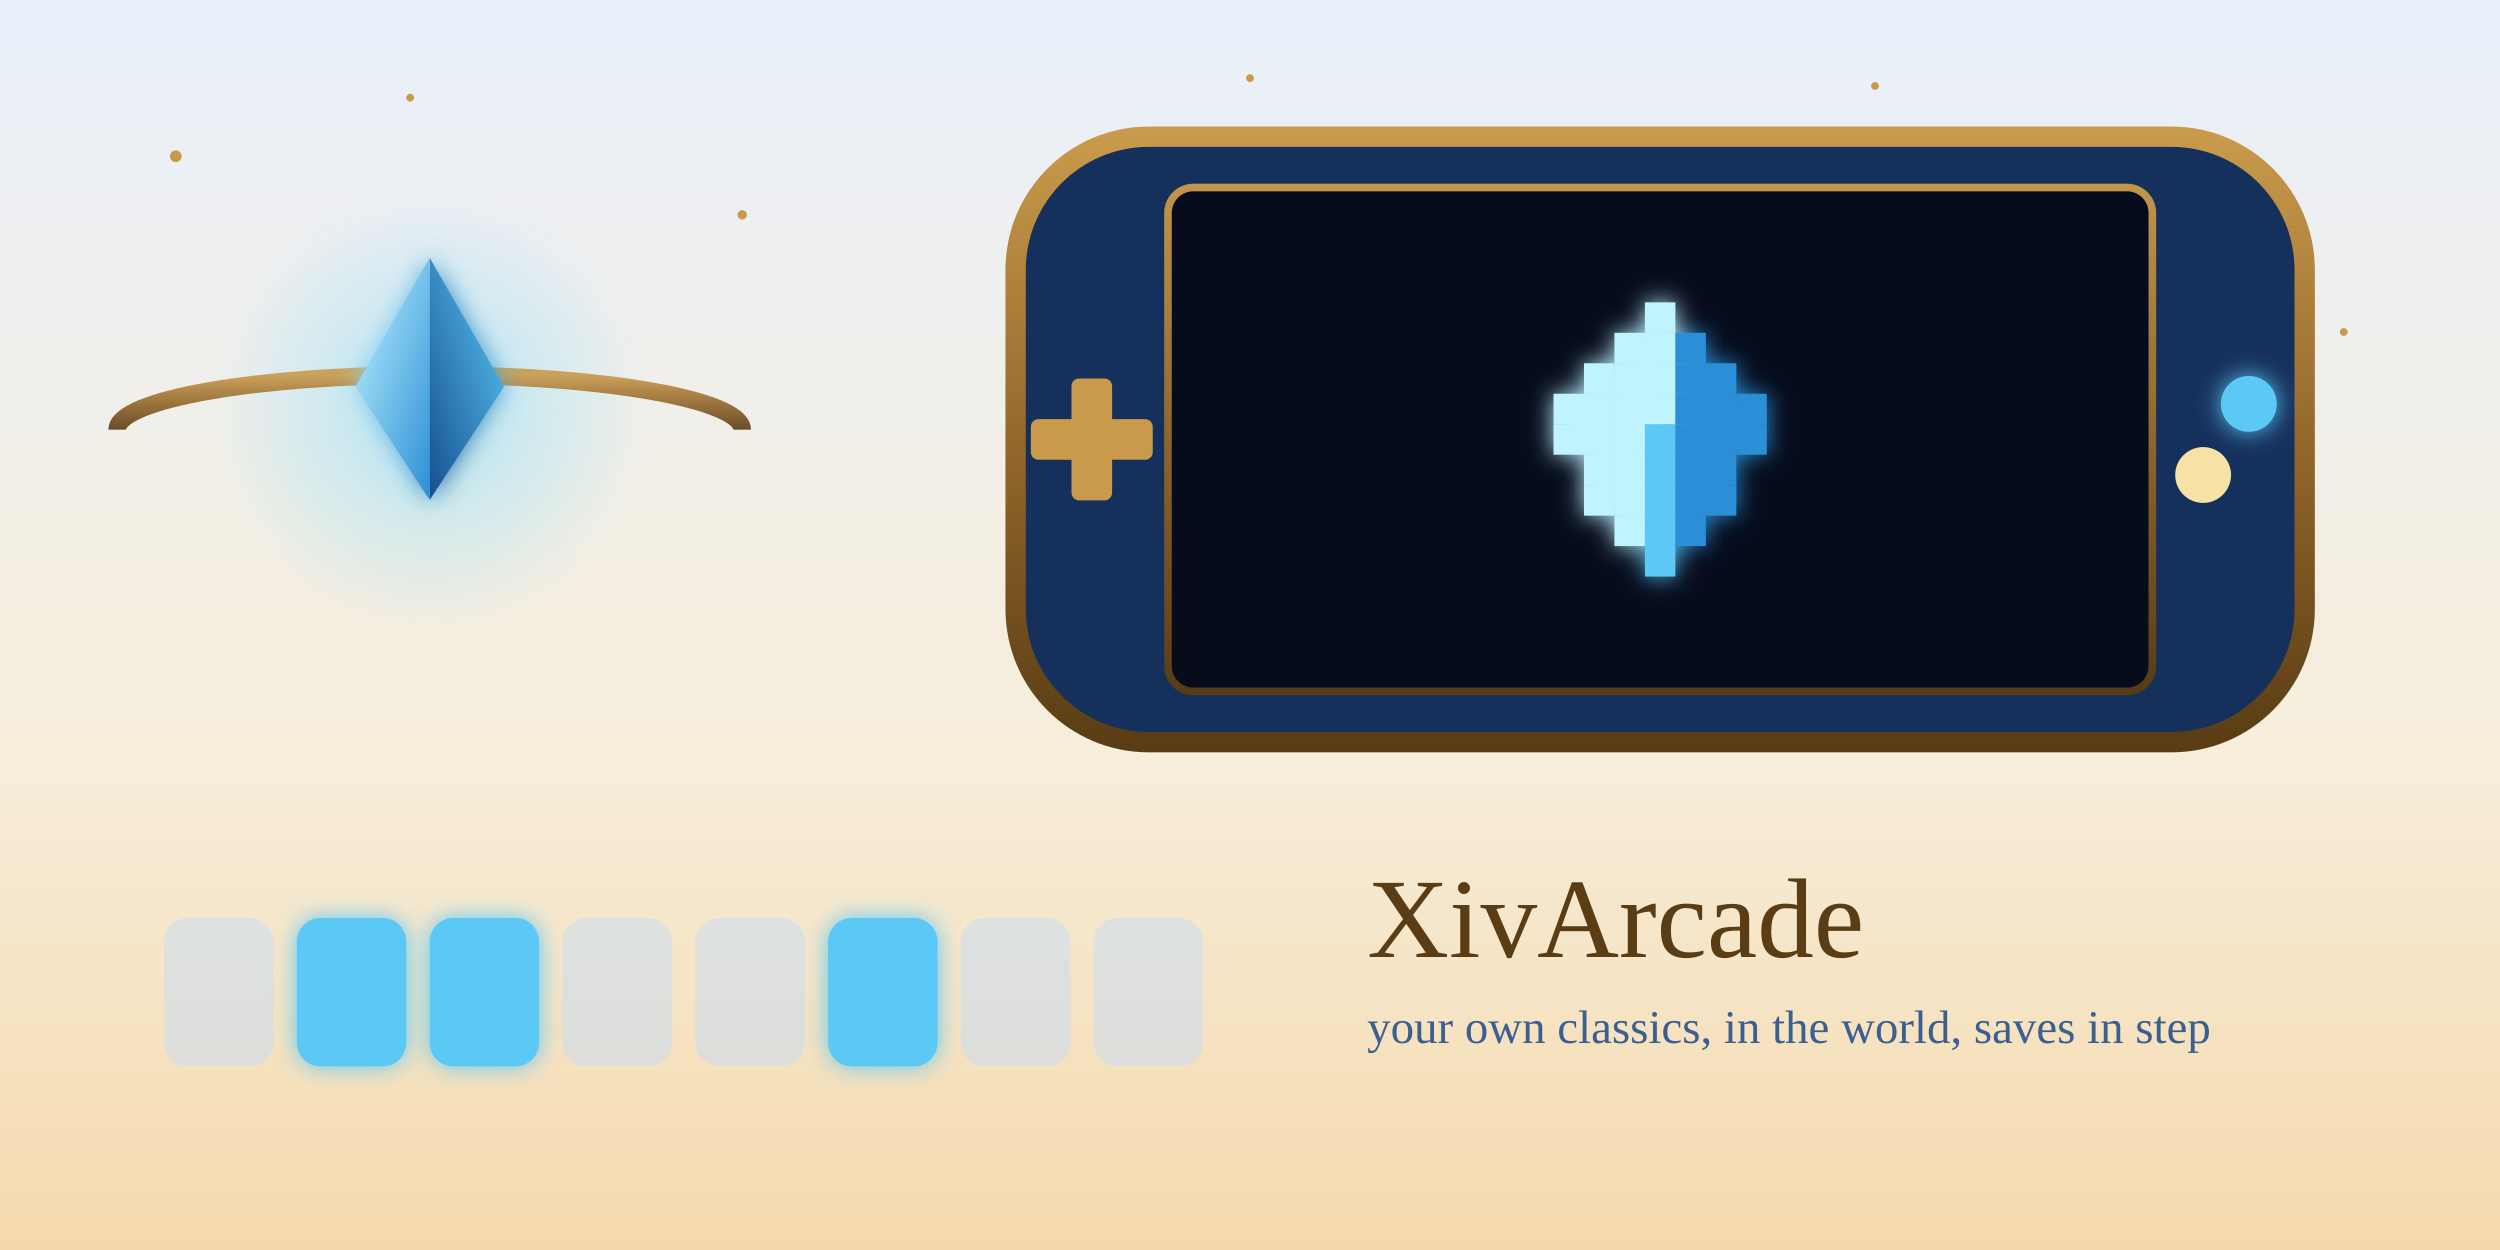
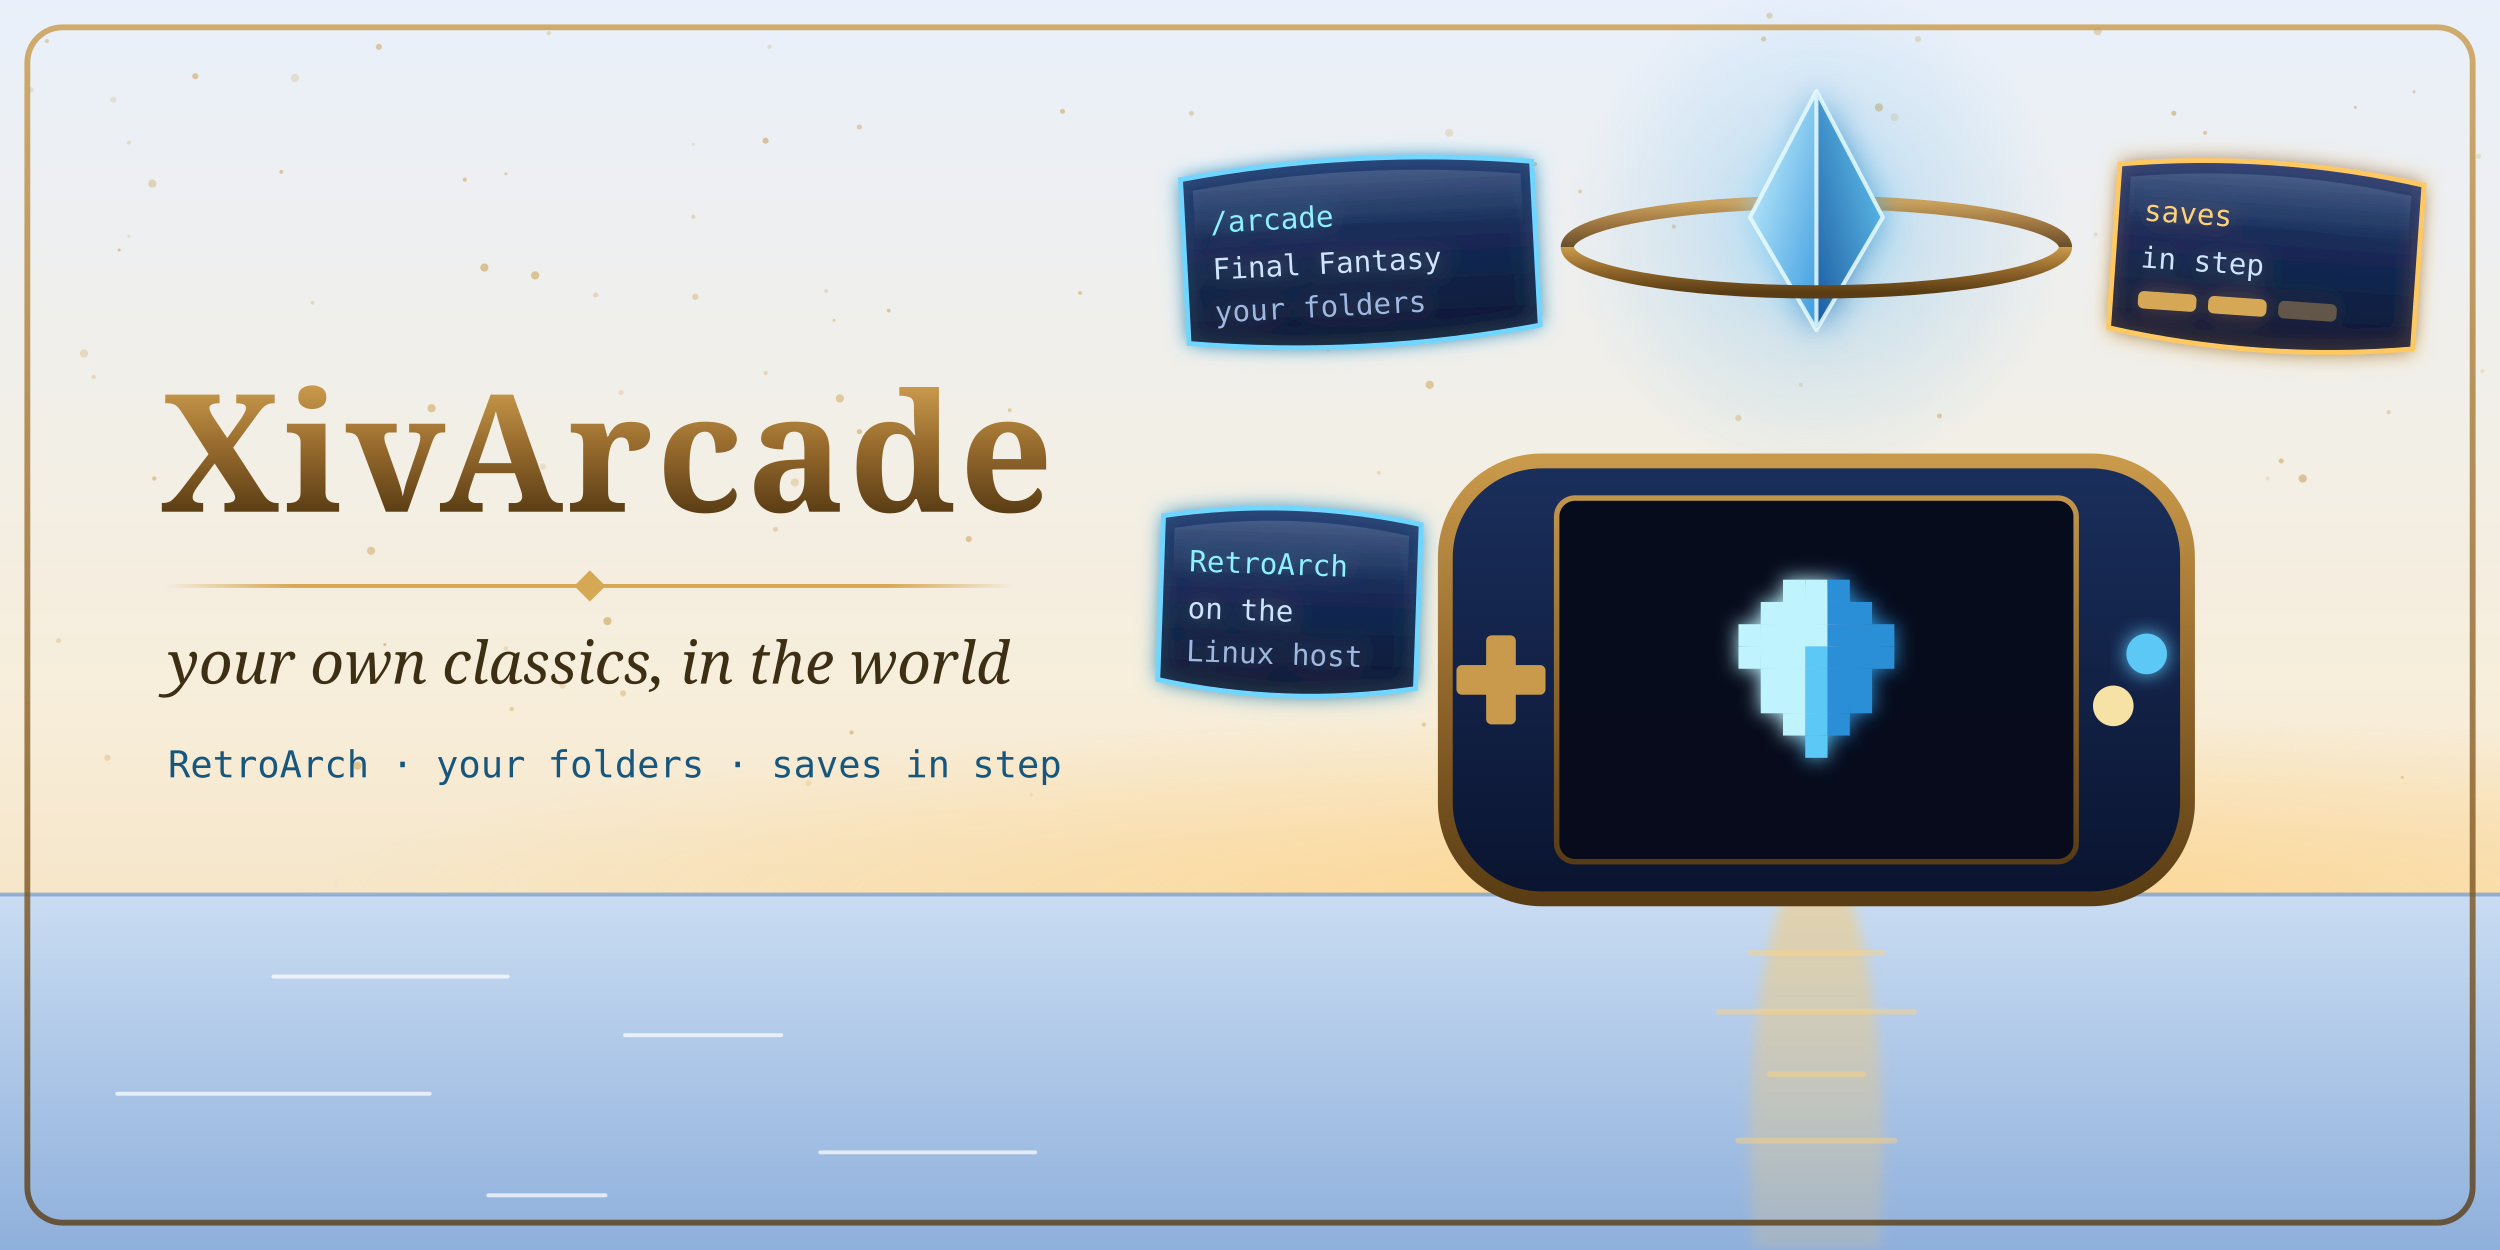
<svg xmlns="http://www.w3.org/2000/svg" width="1280" height="640" viewBox="0 0 1280 640">
  <defs>
-     <radialGradient id="bg" cx="50%" cy="36%" r="78%">
-       <stop offset="0" stop-color="#1f3564" />
-       <stop offset="0.55" stop-color="#0f1c3b" />
-       <stop offset="1" stop-color="#060b1a" />
-     </radialGradient>
    <linearGradient id="sky" x1="0" y1="0" x2="0" y2="1">
      <stop offset="0" stop-color="#e9f0fb" />
-       <stop offset="0.6" stop-color="#f7eedb" />
+       <stop offset="0.55" stop-color="#f7eedb" />
      <stop offset="1" stop-color="#f5d9ac" />
    </linearGradient>
+     <linearGradient id="sea" x1="0" y1="0" x2="0" y2="1">
+       <stop offset="0" stop-color="#c9dcf2" />
+       <stop offset="1" stop-color="#8fb0dc" />
+     </linearGradient>
+     <radialGradient id="horizon" cx="72%" cy="100%" r="60%">
+       <stop offset="0" stop-color="#ffcf7a" stop-opacity="0.75" />
+       <stop offset="1" stop-color="#ffcf7a" stop-opacity="0" />
+     </radialGradient>
+     <radialGradient id="halo" cx="50%" cy="50%" r="50%">
+       <stop offset="0" stop-color="#8fe3ff" stop-opacity="0.55" />
+       <stop offset="0.45" stop-color="#4fb0f0" stop-opacity="0.18" />
+       <stop offset="1" stop-color="#4fb0f0" stop-opacity="0" />
+     </radialGradient>
    <linearGradient id="gold" x1="0" y1="0" x2="0" y2="1">
      <stop offset="0" stop-color="#c99a4b" />
      <stop offset="0.5" stop-color="#94682c" />
      <stop offset="1" stop-color="#5a3d14" />
    </linearGradient>
-     <linearGradient id="cL" x1="0" y1="0" x2="1" y2="1">
-       <stop offset="0" stop-color="#bff4ff" />
-       <stop offset="1" stop-color="#2c8fd6" />
-     </linearGradient>
-     <linearGradient id="cR" x1="1" y1="0" x2="0" y2="1">
-       <stop offset="0" stop-color="#5cc8f5" />
-       <stop offset="1" stop-color="#16508f" />
-     </linearGradient>
-     <linearGradient id="screen" x1="0" y1="0" x2="0" y2="1">
-       <stop offset="0" stop-color="#1a2f5c" />
-       <stop offset="1" stop-color="#0a1430" />
-     </linearGradient>
-     <radialGradient id="halo" cx="50%" cy="50%" r="50%">
-       <stop offset="0" stop-color="#7fdcff" stop-opacity="0.55" />
-       <stop offset="1" stop-color="#7fdcff" stop-opacity="0" />
-     </radialGradient>
-     <filter id="glow" x="-60%" y="-60%" width="220%" height="220%">
-       <feGaussianBlur stdDeviation="6" result="b" />
+     <linearGradient id="goldX" x1="0" y1="0" x2="1" y2="0">
+       <stop offset="0" stop-color="#8a6128" />
+       <stop offset="0.35" stop-color="#f6e2a4" />
+       <stop offset="1" stop-color="#9a6e2e" />
+     </linearGradient>
+     <linearGradient id="goldH" gradientUnits="userSpaceOnUse" x1="84" y1="0" x2="520" y2="0">
+       <stop offset="0" stop-color="#d6a854" stop-opacity="0" />
+       <stop offset="0.15" stop-color="#d6a854" />
+       <stop offset="0.85" stop-color="#d6a854" />
+       <stop offset="1" stop-color="#d6a854" stop-opacity="0" />
+     </linearGradient>
+     <linearGradient id="fA" x1="0" y1="0" x2="1" y2="1">
+       <stop offset="0" stop-color="#d4f7ff" />
+       <stop offset="1" stop-color="#3a9be0" />
+     </linearGradient>
+     <linearGradient id="fB" x1="1" y1="0" x2="0" y2="1">
+       <stop offset="0" stop-color="#6cd0f8" />
+       <stop offset="1" stop-color="#1a5aa0" />
+     </linearGradient>
+     <linearGradient id="glass" x1="0" y1="0" x2="0" y2="1">
+       <stop offset="0" stop-color="#1c3a70" stop-opacity="0.9" />
+       <stop offset="1" stop-color="#071230" stop-opacity="0.9" />
+     </linearGradient>
+     <linearGradient id="glare" x1="0" y1="0" x2="0" y2="1">
+       <stop offset="0" stop-color="#ffffff" stop-opacity="0.16" />
+       <stop offset="1" stop-color="#ffffff" stop-opacity="0" />
+     </linearGradient>
+     <linearGradient id="refl" x1="0" y1="0" x2="0" y2="1">
+       <stop offset="0" stop-color="#ffc861" stop-opacity="0.5" />
+       <stop offset="1" stop-color="#ffc861" stop-opacity="0" />
+     </linearGradient>
+     <radialGradient id="paper" cx="50%" cy="46%" r="60%">
+       <stop offset="0" stop-color="#fff6d8" />
+       <stop offset="0.35" stop-color="#ffd27a" />
+       <stop offset="0.75" stop-color="#f08a36" />
+       <stop offset="1" stop-color="#b8461c" />
+     </radialGradient>
+     <radialGradient id="warm" cx="50%" cy="50%" r="50%">
+       <stop offset="0" stop-color="#ffcf73" stop-opacity="0.6" />
+       <stop offset="0.45" stop-color="#ff9f43" stop-opacity="0.2" />
+       <stop offset="1" stop-color="#ff7a1a" stop-opacity="0" />
+     </radialGradient>
+     <filter id="glow" x="-40%" y="-40%" width="180%" height="180%">
+       <feGaussianBlur stdDeviation="5" result="b" />
      <feMerge>
        <feMergeNode in="b" />
        <feMergeNode in="SourceGraphic" />
      </feMerge>
    </filter>
+     <filter id="bigglow" x="-40%" y="-40%" width="180%" height="180%">
+       <feGaussianBlur stdDeviation="10" result="b" />
+       <feMerge>
+         <feMergeNode in="b" />
+         <feMergeNode in="SourceGraphic" />
+       </feMerge>
+     </filter>
+     <filter id="blur">
+       <feGaussianBlur stdDeviation="3" />
+     </filter>
+     <filter id="soft" x="-50%" y="-50%" width="200%" height="200%">
+       <feGaussianBlur stdDeviation="6" />
+     </filter>
+     <linearGradient id="pageL" x1="0" y1="0" x2="0" y2="1">
+       <stop offset="0" stop-color="#fdf6e3" />
+       <stop offset="1" stop-color="#d8c9a6" />
+     </linearGradient>
+     <linearGradient id="pageR" x1="0" y1="0" x2="0" y2="1">
+       <stop offset="0" stop-color="#f7edd6" />
+       <stop offset="1" stop-color="#cbb992" />
+     </linearGradient>
+     <linearGradient id="screen" x1="0" y1="0" x2="0" y2="1">
+       <stop offset="0" stop-color="#1a2f5c" />
+       <stop offset="1" stop-color="#0a1430" />
+     </linearGradient>
+     <radialGradient id="bg" cx="50%" cy="42%" r="75%">
+       <stop offset="0" stop-color="#1f3564" />
+       <stop offset="0.55" stop-color="#0f1c3b" />
+       <stop offset="1" stop-color="#060b1a" />
+     </radialGradient>
+     <clipPath id="frame">
+       <rect width="512" height="512" rx="104" />
+     </clipPath>
  </defs>
  <rect width="1280" height="640" fill="url(#sky)" />
-   <g fill="#c99a4b">
-     <circle cx="90" cy="80" r="3" />
-     <circle cx="210" cy="50" r="2" />
-     <circle cx="380" cy="110" r="2.4" />
-     <circle cx="1090" cy="70" r="3" />
-     <circle cx="1200" cy="170" r="2" />
-     <circle cx="960" cy="44" r="2" />
-     <circle cx="640" cy="40" r="2" />
-   </g>
-   <circle cx="220" cy="210" r="112" fill="url(#halo)" />
-   <path d="M60 220 A160 28 0 0 1 380 220" fill="none" stroke="url(#gold)" stroke-width="9" opacity="0.9" />
-   <g filter="url(#glow)">
-     <path d="M220 132 L258 198 L220 256 Z" fill="url(#cR)" />
-     <path d="M220 132 L182 198 L220 256 Z" fill="url(#cL)" />
-   </g>
-   <rect x="520" y="70" width="660" height="310" rx="68.2" fill="#16305c" stroke="url(#gold)" stroke-width="10.4" />
-   <rect x="598.0" y="96.0" width="504.0" height="258.0" rx="13.0" fill="#060b1a" stroke="url(#gold)" stroke-width="3.9" opacity="0.95" />
-   <g filter="url(#glow)">
-     <rect x="842.2" y="154.8" width="15.6" height="15.6" fill="#bff4ff" />
-     <rect x="826.6" y="170.4" width="15.6" height="15.6" fill="#bff4ff" />
-     <rect x="842.2" y="170.4" width="15.6" height="15.6" fill="#bff4ff" />
-     <rect x="857.8" y="170.4" width="15.6" height="15.6" fill="#2c8fd6" />
-     <rect x="811.0" y="186.0" width="15.6" height="15.6" fill="#bff4ff" />
-     <rect x="826.6" y="186.0" width="15.6" height="15.6" fill="#bff4ff" />
-     <rect x="842.2" y="186.0" width="15.6" height="15.6" fill="#bff4ff" />
-     <rect x="857.8" y="186.0" width="15.6" height="15.6" fill="#2c8fd6" />
-     <rect x="873.4" y="186.0" width="15.6" height="15.6" fill="#2c8fd6" />
-     <rect x="795.4" y="201.6" width="15.6" height="15.6" fill="#bff4ff" />
-     <rect x="811.0" y="201.6" width="15.6" height="15.6" fill="#bff4ff" />
-     <rect x="826.6" y="201.6" width="15.6" height="15.6" fill="#bff4ff" />
-     <rect x="842.2" y="201.6" width="15.6" height="15.6" fill="#bff4ff" />
-     <rect x="857.8" y="201.6" width="15.6" height="15.6" fill="#2c8fd6" />
-     <rect x="873.4" y="201.6" width="15.6" height="15.6" fill="#2c8fd6" />
-     <rect x="889.0" y="201.6" width="15.6" height="15.6" fill="#2c8fd6" />
-     <rect x="795.4" y="217.2" width="15.6" height="15.6" fill="#bff4ff" />
-     <rect x="811.0" y="217.2" width="15.6" height="15.6" fill="#bff4ff" />
-     <rect x="826.6" y="217.2" width="15.6" height="15.6" fill="#bff4ff" />
-     <rect x="842.2" y="217.2" width="15.6" height="15.6" fill="#5cc8f5" />
-     <rect x="857.8" y="217.2" width="15.6" height="15.6" fill="#2c8fd6" />
-     <rect x="873.4" y="217.2" width="15.6" height="15.6" fill="#2c8fd6" />
-     <rect x="889.0" y="217.2" width="15.6" height="15.6" fill="#2c8fd6" />
-     <rect x="811.0" y="232.8" width="15.6" height="15.6" fill="#bff4ff" />
-     <rect x="826.6" y="232.8" width="15.6" height="15.6" fill="#bff4ff" />
-     <rect x="842.2" y="232.8" width="15.6" height="15.6" fill="#5cc8f5" />
-     <rect x="857.8" y="232.8" width="15.6" height="15.6" fill="#2c8fd6" />
-     <rect x="873.4" y="232.8" width="15.6" height="15.6" fill="#2c8fd6" />
-     <rect x="811.0" y="248.4" width="15.6" height="15.6" fill="#bff4ff" />
-     <rect x="826.6" y="248.4" width="15.6" height="15.6" fill="#bff4ff" />
-     <rect x="842.2" y="248.4" width="15.6" height="15.6" fill="#5cc8f5" />
-     <rect x="857.8" y="248.4" width="15.6" height="15.6" fill="#2c8fd6" />
-     <rect x="873.4" y="248.4" width="15.6" height="15.6" fill="#2c8fd6" />
-     <rect x="826.6" y="264.0" width="15.6" height="15.6" fill="#bff4ff" />
-     <rect x="842.2" y="264.0" width="15.6" height="15.6" fill="#5cc8f5" />
-     <rect x="857.8" y="264.0" width="15.6" height="15.6" fill="#2c8fd6" />
-     <rect x="842.2" y="279.6" width="15.6" height="15.6" fill="#5cc8f5" />
-   </g>
-   <g fill="#c99a4b">
-     <rect x="548.6" y="193.8" width="20.8" height="62.4" rx="3.9" />
-     <rect x="527.8" y="214.6" width="62.4" height="20.8" rx="3.9" />
-   </g>
-   <circle cx="1151.4" cy="206.8" r="14.3" fill="#5cc8f5" filter="url(#glow)" />
-   <circle cx="1128.0" cy="243.2" r="14.3" fill="#f6e2a4" />
-   <rect x="84" y="470" width="56" height="76" rx="12.16" fill="#c9dcf2" opacity="0.55" />
-   <rect x="152" y="470" width="56" height="76" rx="12.16" fill="#5cc8f5" opacity="1" filter="url(#glow)" />
-   <rect x="220" y="470" width="56" height="76" rx="12.16" fill="#5cc8f5" opacity="1" filter="url(#glow)" />
-   <rect x="288" y="470" width="56" height="76" rx="12.16" fill="#c9dcf2" opacity="0.55" />
-   <rect x="356" y="470" width="56" height="76" rx="12.16" fill="#c9dcf2" opacity="0.55" />
-   <rect x="424" y="470" width="56" height="76" rx="12.16" fill="#5cc8f5" opacity="1" filter="url(#glow)" />
-   <rect x="492" y="470" width="56" height="76" rx="12.16" fill="#c9dcf2" opacity="0.55" />
-   <rect x="560" y="470" width="56" height="76" rx="12.16" fill="#c9dcf2" opacity="0.55" />
-   <text x="700" y="490" font-family="Georgia, 'Times New Roman', serif" font-size="58" fill="#5a3d14">XivArcade</text>
-   <text x="700" y="534" font-family="Georgia, 'Times New Roman', serif" font-size="24" fill="#3b5f8f">your own classics, in the world, saves in step</text>
+   <g fill="#c99a4b" opacity="0.55">
+     <circle cx="16" cy="46" r="1.3" opacity="0.44" />
+     <circle cx="55" cy="388" r="1.6" opacity="0.50" />
+     <circle cx="970" cy="60" r="2.1" opacity="0.37" />
+     <circle cx="78" cy="94" r="2.1" opacity="0.64" />
+     <circle cx="528" cy="407" r="0.8" opacity="0.43" />
+     <circle cx="986" cy="362" r="1.1" opacity="0.48" />
+     <circle cx="423" cy="149" r="1" opacity="0.49" />
+     <circle cx="278" cy="239" r="1.6" opacity="0.39" />
+     <circle cx="66" cy="73" r="1" opacity="0.48" />
+     <circle cx="1071" cy="404" r="0.8" opacity="0.41" />
+     <circle cx="680" cy="179" r="1" opacity="0.49" />
+     <circle cx="553" cy="150" r="1.1" opacity="0.77" />
+     <circle cx="281" cy="17" r="1.1" opacity="0.54" />
+     <circle cx="732" cy="197" r="2.1" opacity="0.89" />
+     <circle cx="1230" cy="398" r="0.8" opacity="0.86" />
+     <circle cx="392" cy="72" r="1.6" opacity="0.96" />
+     <circle cx="1073" cy="120" r="1" opacity="0.48" />
+     <circle cx="1179" cy="245" r="2.1" opacity="0.97" />
+     <circle cx="857" cy="116" r="1.1" opacity="0.77" />
+     <circle cx="1269" cy="80" r="1.3" opacity="0.48" />
+     <circle cx="427" cy="164" r="0.8" opacity="0.72" />
+     <circle cx="151" cy="40" r="2.1" opacity="0.43" />
+     <circle cx="248" cy="137" r="2.1" opacity="0.99" />
+     <circle cx="194" cy="24" r="1.6" opacity="0.86" />
+     <circle cx="356" cy="152" r="1.6" opacity="0.67" />
+     <circle cx="756" cy="349" r="1.3" opacity="0.44" />
+     <circle cx="928" cy="283" r="0.8" opacity="0.52" />
+     <circle cx="980" cy="402" r="1.1" opacity="0.50" />
+     <circle cx="124" cy="238" r="1.3" opacity="0.46" />
+     <circle cx="58" cy="51" r="1.6" opacity="0.38" />
+     <circle cx="786" cy="84" r="1" opacity="0.97" />
+     <circle cx="1109" cy="281" r="1.6" opacity="0.65" />
+     <circle cx="890" cy="214" r="1.6" opacity="0.61" />
+     <circle cx="671" cy="293" r="1.3" opacity="0.55" />
+     <circle cx="1049" cy="133" r="1.1" opacity="0.43" />
+     <circle cx="1002" cy="304" r="1.1" opacity="0.80" />
+     <circle cx="742" cy="68" r="2.1" opacity="0.43" />
+     <circle cx="544" cy="57" r="1.3" opacity="0.92" />
+     <circle cx="262" cy="363" r="1.1" opacity="0.70" />
+     <circle cx="311" cy="318" r="2.1" opacity="0.96" />
+     <circle cx="48" cy="193" r="1.1" opacity="0.52" />
+     <circle cx="259" cy="332" r="1.1" opacity="0.49" />
+     <circle cx="43" cy="181" r="2.1" opacity="0.48" />
+     <circle cx="274" cy="141" r="2.1" opacity="0.97" />
+     <circle cx="144" cy="88" r="1" opacity="0.93" />
+     <circle cx="888" cy="362" r="1.3" opacity="0.96" />
+     <circle cx="355" cy="74" r="0.8" opacity="0.39" />
+     <circle cx="197" cy="330" r="0.8" opacity="0.99" />
+     <circle cx="355" cy="111" r="1.1" opacity="0.55" />
+     <circle cx="1168" cy="236" r="1.3" opacity="0.93" />
+     <circle cx="1241" cy="98" r="1" opacity="0.90" />
+     <circle cx="692" cy="130" r="0.8" opacity="0.79" />
+     <circle cx="906" cy="8" r="1.6" opacity="0.67" />
+     <circle cx="392" cy="191" r="1.1" opacity="0.55" />
+     <circle cx="496" cy="276" r="1.6" opacity="0.93" />
+     <circle cx="982" cy="20" r="1.6" opacity="0.51" />
+     <circle cx="903" cy="20" r="1.3" opacity="0.79" />
+     <circle cx="414" cy="401" r="1.6" opacity="0.39" />
+     <circle cx="318" cy="201" r="1.3" opacity="0.44" />
+     <circle cx="61" cy="128" r="0.8" opacity="0.96" />
+     <circle cx="288" cy="351" r="1.6" opacity="0.44" />
+     <circle cx="30" cy="328" r="1.3" opacity="0.53" />
+     <circle cx="971" cy="272" r="0.8" opacity="0.94" />
+     <circle cx="1059" cy="297" r="1.1" opacity="0.50" />
+     <circle cx="1271" cy="190" r="1.1" opacity="0.39" />
+     <circle cx="729" cy="371" r="1.1" opacity="0.75" />
+     <circle cx="259" cy="89" r="0.8" opacity="0.79" />
+     <circle cx="1074" cy="16" r="2.1" opacity="0.62" />
+     <circle cx="962" cy="55" r="2.1" opacity="0.86" />
+     <circle cx="1223" cy="211" r="1.1" opacity="0.63" />
+     <circle cx="712" cy="320" r="1.3" opacity="0.39" />
+     <circle cx="1115" cy="125" r="2.1" opacity="0.92" />
+     <circle cx="160" cy="155" r="1" opacity="0.53" />
+     <circle cx="436" cy="375" r="1.1" opacity="0.89" />
+     <circle cx="765" cy="335" r="1.3" opacity="0.57" />
+     <circle cx="238" cy="92" r="1.1" opacity="0.88" />
+     <circle cx="1236" cy="47" r="0.8" opacity="0.81" />
+     <circle cx="397" cy="271" r="1.3" opacity="0.63" />
+     <circle cx="100" cy="39" r="1.6" opacity="0.92" />
+     <circle cx="610" cy="58" r="1.3" opacity="0.66" />
+     <circle cx="79" cy="245" r="1.1" opacity="0.90" />
+     <circle cx="394" cy="24" r="1.1" opacity="0.43" />
+     <circle cx="905" cy="249" r="2.1" opacity="0.92" />
+     <circle cx="706" cy="242" r="1" opacity="0.52" />
+     <circle cx="697" cy="321" r="1.6" opacity="0.64" />
+     <circle cx="407" cy="247" r="2.1" opacity="0.52" />
+     <circle cx="96" cy="250" r="1" opacity="0.80" />
+     <circle cx="183" cy="392" r="2.1" opacity="0.88" />
+     <circle cx="1113" cy="58" r="1.3" opacity="0.98" />
+     <circle cx="221" cy="209" r="2.1" opacity="0.92" />
+     <circle cx="455" cy="159" r="1" opacity="0.89" />
+     <circle cx="430" cy="204" r="2.1" opacity="0.85" />
+     <circle cx="922" cy="197" r="1.1" opacity="0.46" />
+     <circle cx="906" cy="301" r="1.6" opacity="0.67" />
+     <circle cx="1206" cy="55" r="0.8" opacity="0.84" />
+     <circle cx="1161" cy="245" r="1" opacity="0.39" />
+     <circle cx="24" cy="21" r="1.1" opacity="0.72" />
+     <circle cx="305" cy="151" r="1.3" opacity="0.54" />
+     <circle cx="66" cy="121" r="0.8" opacity="0.39" />
+     <circle cx="517" cy="210" r="1" opacity="0.77" />
+     <circle cx="440" cy="221" r="1.3" opacity="0.98" />
+     <circle cx="1103" cy="288" r="0.8" opacity="0.56" />
+     <circle cx="319" cy="355" r="1.6" opacity="0.66" />
+     <circle cx="993" cy="213" r="1.3" opacity="0.82" />
+     <circle cx="1129" cy="68" r="1.1" opacity="0.81" />
+     <circle cx="809" cy="98" r="1" opacity="0.72" />
+     <circle cx="190" cy="282" r="2.1" opacity="0.79" />
+     <circle cx="1149" cy="115" r="1" opacity="0.67" />
+     <circle cx="440" cy="65" r="1.3" opacity="0.80" />
+     <circle cx="1202" cy="113" r="1.1" opacity="0.78" />
+   </g>
+   <rect y="300" width="1280" height="160" fill="url(#horizon)" />
+   <rect y="458" width="1280" height="182" fill="url(#sea)" />
+   <path d="M0 458 L1280 458" stroke="#5f8fc8" stroke-opacity="0.6" stroke-width="2" />
+   <g stroke="#ffffff" opacity="0.7" stroke-linecap="round" stroke-width="2">
+     <path d="M140 500 h120 M320 530 h80 M60 560 h160 M420 590 h110 M250 612 h60" />
+   </g>
+   <ellipse cx="930" cy="590" rx="34" ry="150" fill="url(#refl)" filter="url(#blur)" />
+   <g stroke="#ffd27a" stroke-linecap="round" opacity="0.45" stroke-width="3">
+     <path d="M896 488 h68 M880 518 h100 M906 550 h48 M890 584 h80" />
+   </g>
+   <g transform="translate(930 118) scale(0.85)">
+     <circle r="150" fill="url(#halo)" />
+     <path d="M-150 10 A150 27 0 0 1 150 10" fill="none" stroke="url(#gold)" stroke-width="8" opacity="0.9" />
+     <g filter="url(#bigglow)">
+       <path d="M0 -84 L40 -8 L0 60 Z" fill="url(#fB)" />
+       <path d="M0 -84 L-40 -8 L0 60 Z" fill="url(#fA)" />
+     </g>
+     <path d="M0 -84 L40 -8 L0 60 L-40 -8 Z M0 -84 L0 60" fill="none" stroke="#e8fbff" stroke-width="2.5" stroke-linejoin="round" opacity="0.85" />
+     <path d="M-150 10 A150 27 0 0 0 150 10" fill="none" stroke="url(#gold)" stroke-width="8" />
+   </g>
+   <g>
+     <rect x="740.0" y="236.0" width="380.0" height="224.2" rx="49.4" fill="url(#screen)" stroke="url(#gold)" stroke-width="7.6" />
+     <rect x="797.0" y="255.0" width="266.0" height="186.2" rx="9.5" fill="#060b1a" stroke="url(#gold)" stroke-width="2.8" opacity="0.95" />
+     <g filter="url(#glow)">
+       <rect x="912.9" y="296.8" width="11.4" height="11.4" fill="#bff4ff" />
+       <rect x="924.3" y="296.8" width="11.4" height="11.4" fill="#bff4ff" />
+       <rect x="935.7" y="296.8" width="11.4" height="11.4" fill="#2c8fd6" />
+       <rect x="901.5" y="308.2" width="11.4" height="11.4" fill="#bff4ff" />
+       <rect x="912.9" y="308.2" width="11.4" height="11.4" fill="#bff4ff" />
+       <rect x="924.3" y="308.2" width="11.4" height="11.4" fill="#bff4ff" />
+       <rect x="935.7" y="308.2" width="11.4" height="11.4" fill="#2c8fd6" />
+       <rect x="947.1" y="308.2" width="11.4" height="11.4" fill="#2c8fd6" />
+       <rect x="890.1" y="319.6" width="11.4" height="11.4" fill="#bff4ff" />
+       <rect x="901.5" y="319.6" width="11.4" height="11.4" fill="#bff4ff" />
+       <rect x="912.9" y="319.6" width="11.4" height="11.4" fill="#bff4ff" />
+       <rect x="924.3" y="319.6" width="11.4" height="11.4" fill="#bff4ff" />
+       <rect x="935.7" y="319.6" width="11.4" height="11.4" fill="#2c8fd6" />
+       <rect x="947.1" y="319.6" width="11.4" height="11.4" fill="#2c8fd6" />
+       <rect x="958.5" y="319.6" width="11.4" height="11.4" fill="#2c8fd6" />
+       <rect x="890.1" y="331.0" width="11.4" height="11.4" fill="#bff4ff" />
+       <rect x="901.5" y="331.0" width="11.4" height="11.4" fill="#bff4ff" />
+       <rect x="912.9" y="331.0" width="11.4" height="11.4" fill="#bff4ff" />
+       <rect x="924.3" y="331.0" width="11.4" height="11.4" fill="#5cc8f5" />
+       <rect x="935.7" y="331.0" width="11.4" height="11.4" fill="#2c8fd6" />
+       <rect x="947.1" y="331.0" width="11.4" height="11.4" fill="#2c8fd6" />
+       <rect x="958.5" y="331.0" width="11.4" height="11.4" fill="#2c8fd6" />
+       <rect x="901.5" y="342.4" width="11.4" height="11.4" fill="#bff4ff" />
+       <rect x="912.9" y="342.4" width="11.4" height="11.4" fill="#bff4ff" />
+       <rect x="924.3" y="342.4" width="11.4" height="11.4" fill="#5cc8f5" />
+       <rect x="935.7" y="342.4" width="11.4" height="11.4" fill="#2c8fd6" />
+       <rect x="947.1" y="342.4" width="11.4" height="11.4" fill="#2c8fd6" />
+       <rect x="901.5" y="353.8" width="11.4" height="11.4" fill="#bff4ff" />
+       <rect x="912.9" y="353.8" width="11.4" height="11.4" fill="#bff4ff" />
+       <rect x="924.3" y="353.8" width="11.4" height="11.4" fill="#5cc8f5" />
+       <rect x="935.7" y="353.8" width="11.4" height="11.4" fill="#2c8fd6" />
+       <rect x="947.1" y="353.8" width="11.4" height="11.4" fill="#2c8fd6" />
+       <rect x="912.9" y="365.2" width="11.4" height="11.4" fill="#bff4ff" />
+       <rect x="924.3" y="365.2" width="11.4" height="11.4" fill="#5cc8f5" />
+       <rect x="935.7" y="365.2" width="11.4" height="11.4" fill="#2c8fd6" />
+       <rect x="924.3" y="376.6" width="11.4" height="11.4" fill="#5cc8f5" />
+     </g>
+     <g fill="#c99a4b">
+       <rect x="760.9" y="325.3" width="15.2" height="45.6" rx="2.8" />
+       <rect x="745.7" y="340.5" width="45.6" height="15.2" rx="2.8" />
+     </g>
+     <circle cx="1099.1" cy="334.8" r="10.4" fill="#5cc8f5" filter="url(#glow)" />
+     <circle cx="1082.0" cy="361.4" r="10.4" fill="#f6e2a4" />
+   </g>
+   <g font-family="'Fira Code','Source Code Pro','DejaVu Sans Mono',monospace" font-size="15">
+     <g transform="translate(604 84) rotate(-3)" filter="url(#glow)">
+       <path d="M0 8 Q90.0 -4 180 8 L180 92 Q90.0 104 0 92 Z" fill="url(#glass)" stroke="#6fd6ff" stroke-width="2.5" />
+       <path d="M6 14 Q90.0 3 174 14 L174 40 Q90.0 30 6 40 Z" fill="url(#glare)" />
+       <text x="14" y="36" fill="#8ff0ff">/arcade</text>
+       <text x="14" y="60" fill="#cfe4ff">Final Fantasy</text>
+       <text x="14" y="82" fill="#9fb8e0">your folders</text>
+     </g>
+     <g transform="translate(1086 76) rotate(4)" filter="url(#glow)">
+       <path d="M0 8 Q78.0 -4 156 8 L156 92 Q78.0 104 0 92 Z" fill="url(#glass)" stroke="#ffc861" stroke-width="2.5" />
+       <path d="M6 14 Q78.0 3 150 14 L150 40 Q78.0 30 6 40 Z" fill="url(#glare)" />
+       <text x="14" y="36" fill="#ffd27a">saves</text>
+       <text x="14" y="60" fill="#cfe4ff">in step</text>
+       <rect x="14" y="72" width="30" height="9" rx="3" fill="#d6a854" />
+       <rect x="50" y="72" width="30" height="9" rx="3" fill="#d6a854" />
+       <rect x="86" y="72" width="30" height="9" rx="3" fill="#d6a854" opacity="0.4" />
+     </g>
+     <g transform="translate(596 256) rotate(2)" filter="url(#glow)">
+       <path d="M0 8 Q66.0 -4 132 8 L132 92 Q66.0 104 0 92 Z" fill="url(#glass)" stroke="#6fd6ff" stroke-width="2.5" />
+       <path d="M6 14 Q66.0 3 126 14 L126 40 Q66.0 30 6 40 Z" fill="url(#glare)" />
+       <text x="14" y="36" fill="#8ff0ff">RetroArch</text>
+       <text x="14" y="60" fill="#cfe4ff">on the</text>
+       <text x="14" y="82" fill="#9fb8e0">Linux host</text>
+     </g>
+   </g>
+   <text x="82" y="262" font-family="'Noto Serif','STIX Two Text',Georgia,serif" font-size="84" font-weight="700" fill="url(#gold)" letter-spacing="2">XivArcade</text>
+   <path d="M84 300 H520" stroke="url(#goldH)" stroke-width="2" />
+   <path d="M302 292 l8 8 l-8 8 l-8 -8 Z" fill="#d6a854" />
+   <text x="86" y="350" font-family="'Noto Serif','STIX Two Text',Georgia,serif" font-size="30" font-style="italic" fill="#3d2f14">your own classics, in the world</text>
+   <text x="86" y="398" font-family="'Fira Code','Source Code Pro','DejaVu Sans Mono',monospace" font-size="19" fill="#17577d">RetroArch · your folders · saves in step</text>
+   <rect x="14" y="14" width="1252" height="612" rx="18" fill="none" stroke="url(#gold)" stroke-width="3" opacity="0.8" />
</svg>
